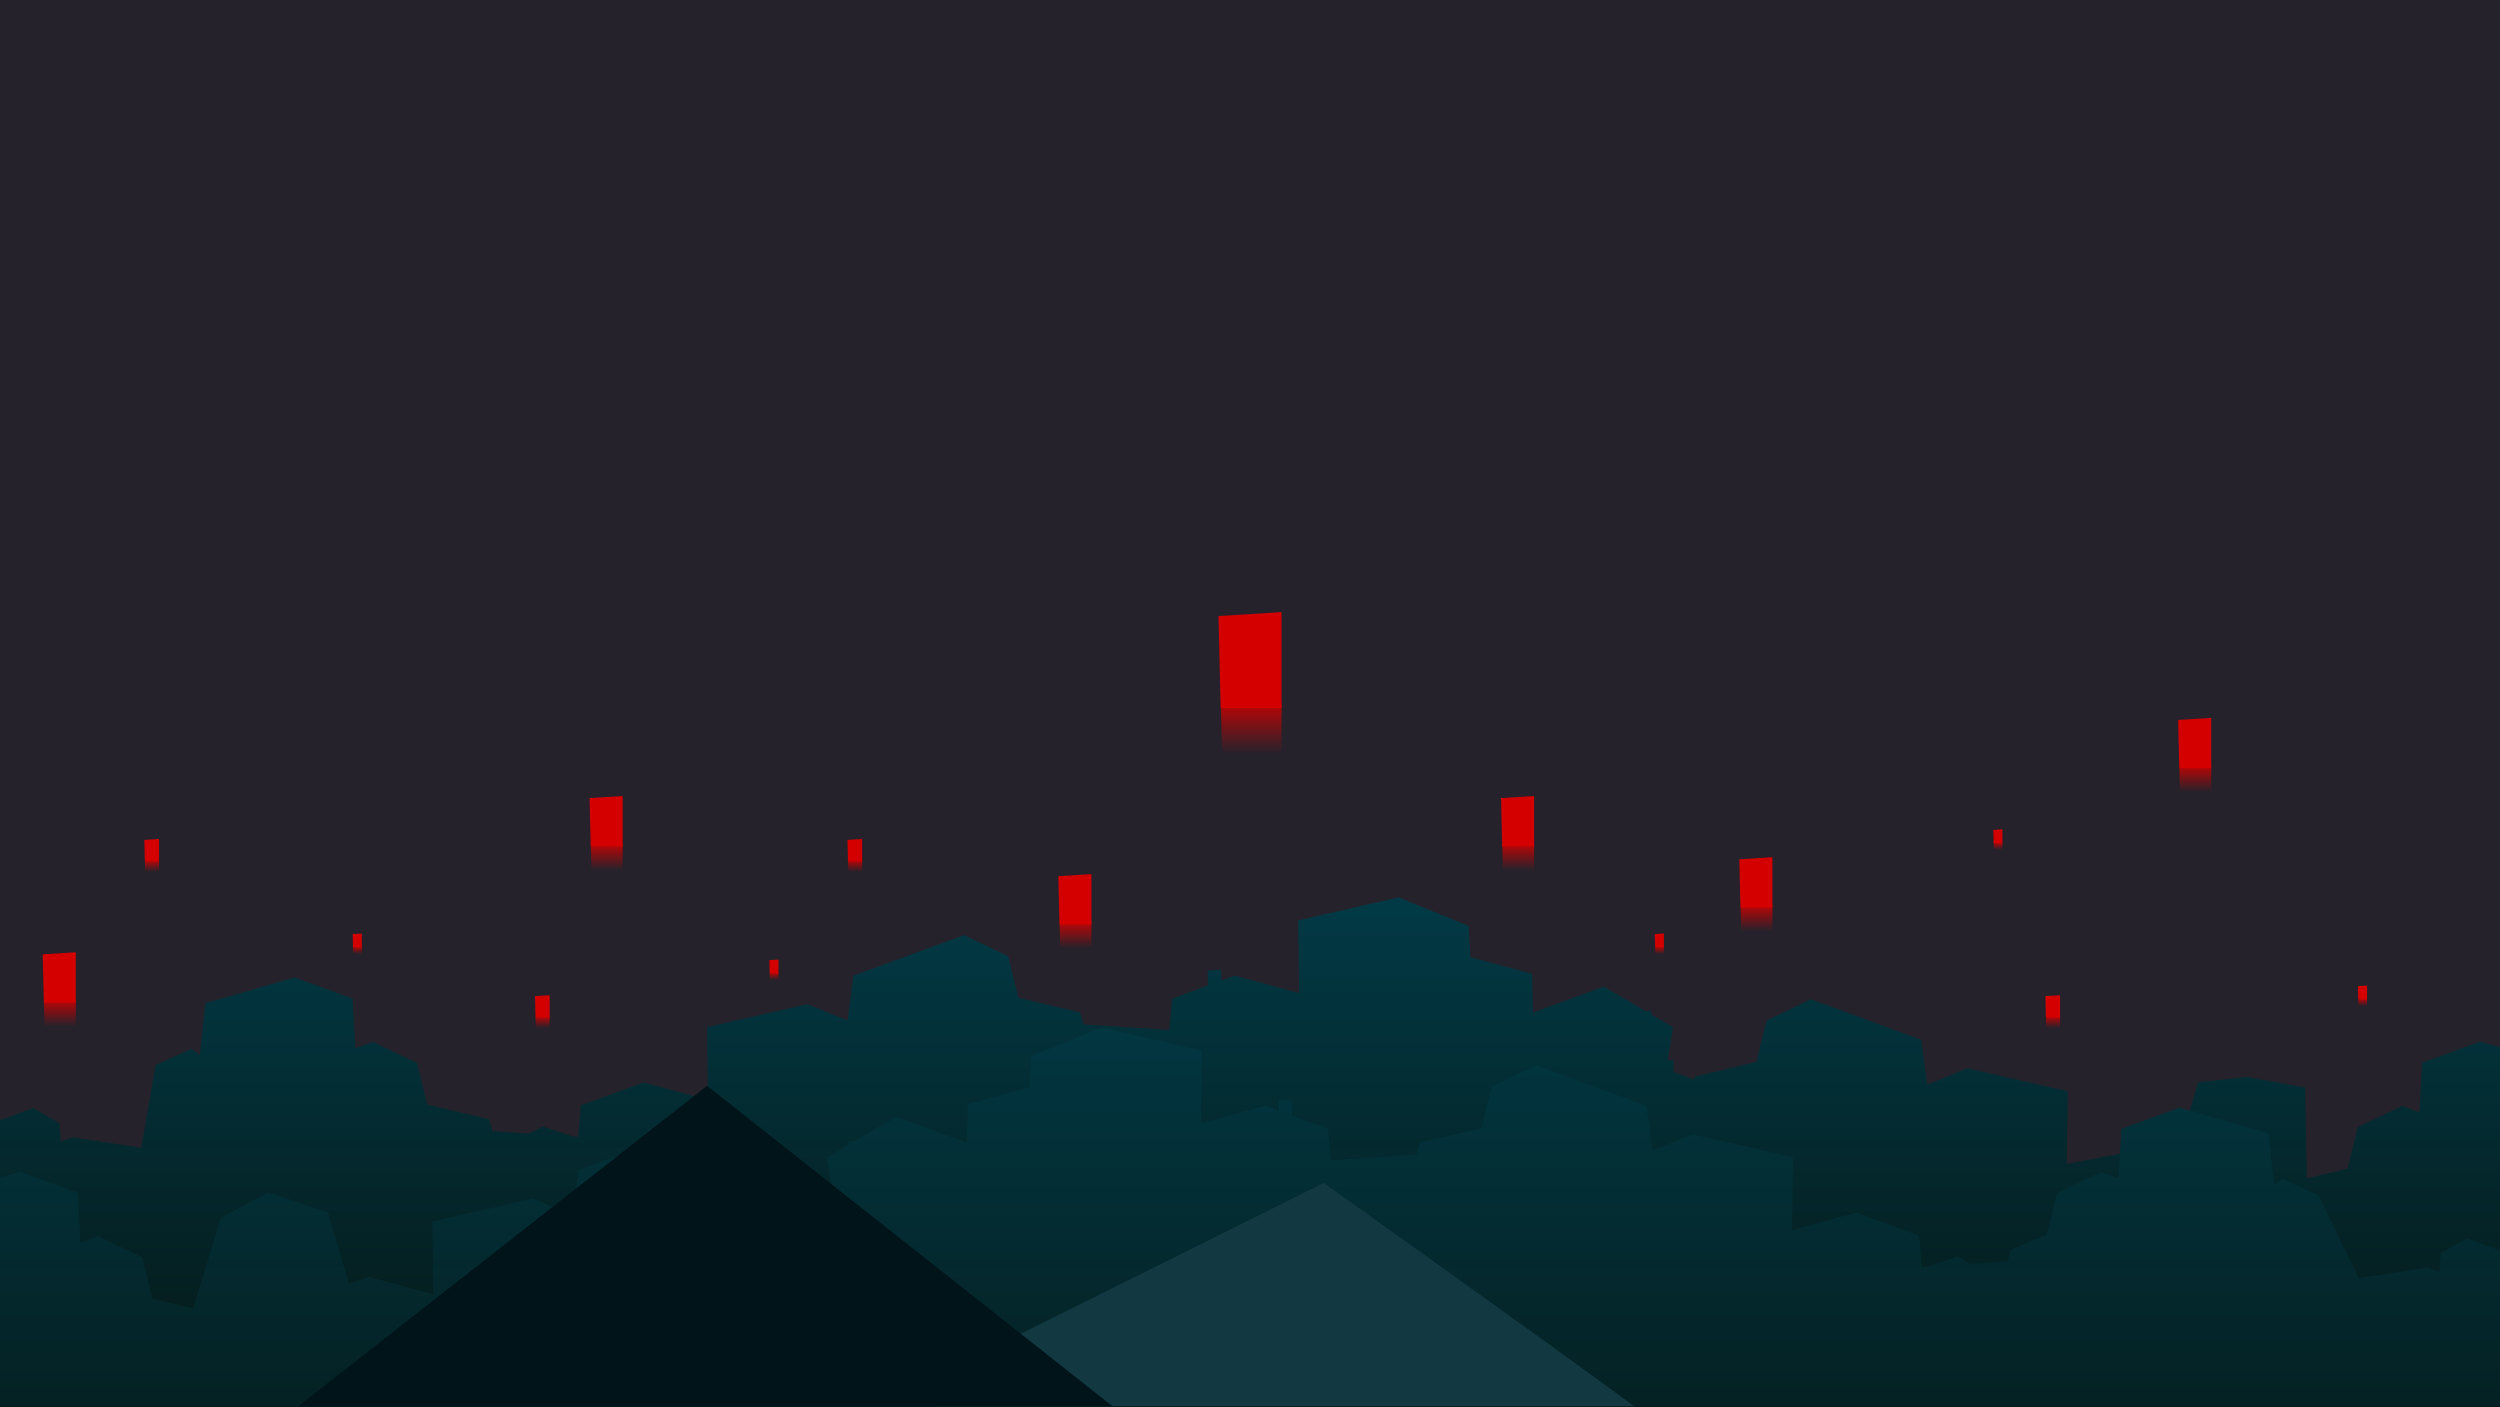
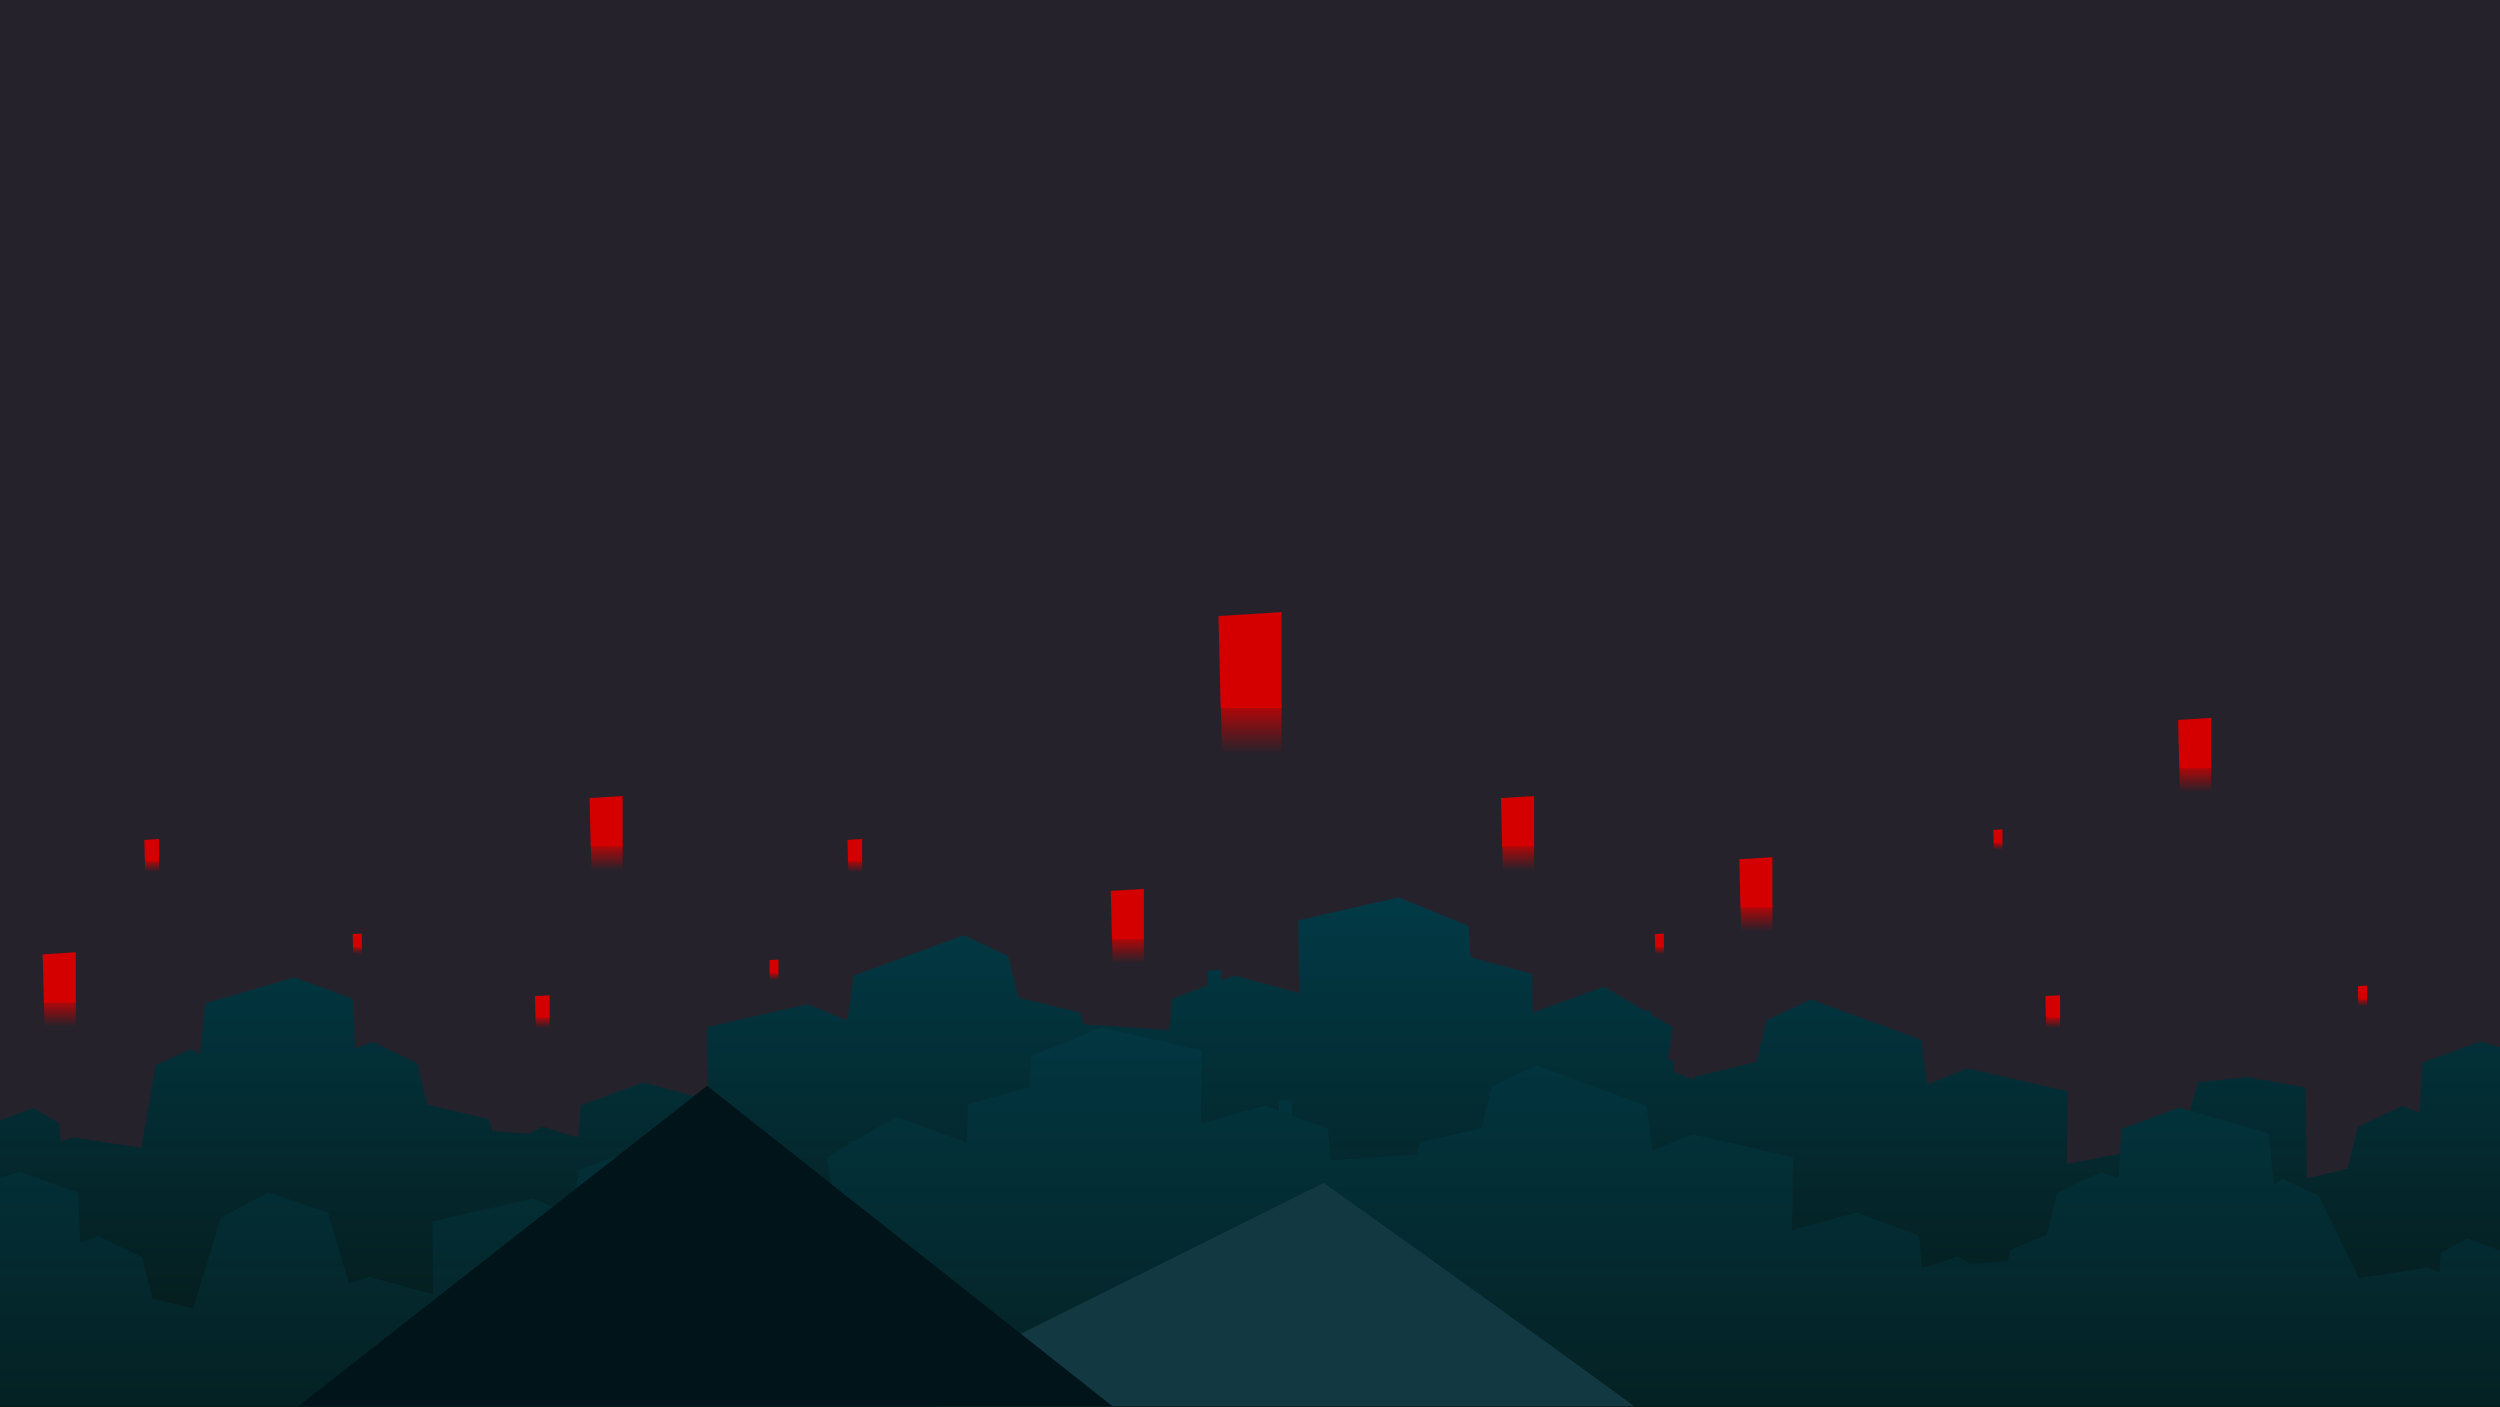
<svg xmlns="http://www.w3.org/2000/svg" xmlns:xlink="http://www.w3.org/1999/xlink" width="1920" height="1080" viewBox="0 0 508 285.75" version="1.1" id="svg8">
  <defs id="defs2">
    <linearGradient id="linearGradient927">
      <stop style="stop-color:#d40000;stop-opacity:1;" offset="0" id="stop923" />
      <stop style="stop-color:#d40000;stop-opacity:0;" offset="1" id="stop925" />
    </linearGradient>
    <linearGradient id="linearGradient1134">
      <stop style="stop-color:#004455;stop-opacity:1" offset="0" id="stop1130" />
      <stop style="stop-color:#061613;stop-opacity:1" offset="1" id="stop1132" />
    </linearGradient>
    <linearGradient id="linearGradient1373">
      <stop id="stop1369" offset="0" style="stop-color:#004455;stop-opacity:1" />
      <stop id="stop1371" offset="1" style="stop-color:#061613;stop-opacity:1" />
    </linearGradient>
    <linearGradient xlink:href="#linearGradient1373" id="linearGradient1215" x1="253.898" y1="156.699" x2="253.898" y2="297.987" gradientUnits="userSpaceOnUse" gradientTransform="translate(0,5.291663)" />
    <linearGradient xlink:href="#linearGradient1134" id="linearGradient1380" gradientUnits="userSpaceOnUse" gradientTransform="matrix(-1,0,0,1,508,-3.8417974e-6)" x1="253.898" y1="168.606" x2="253.898" y2="339.791" />
    <linearGradient xlink:href="#linearGradient927" id="linearGradient929" x1="224.94" y1="83.681" x2="224.94" y2="95.587" gradientUnits="userSpaceOnUse" gradientTransform="matrix(0.9612804,0,0,1,8.939341,0)" />
  </defs>
  <g id="layer1" transform="translate(0,-11.24997)" style="display:inline">
    <rect style="opacity:1;fill:#25222b;fill-opacity:1;stroke:none;stroke-width:0.265;stroke-miterlimit:4;stroke-dasharray:none;stroke-opacity:1" id="rect1111" width="508" height="285.75" x="-7.1054274e-15" y="11.25" />
    <g id="g1121" transform="translate(-646.642,85.725)">
      <path id="path934" d="m 151.581,217.967 9.226,-144.849 96.695,-51.426 5.77,-0.189 69.198,4.613 5.153,20.665 78.279,25.635 7.705,157.15 z" style="display:inline;opacity:1;fill:#103735;fill-opacity:1;stroke:none;stroke-width:0.265;stroke-miterlimit:4;stroke-dasharray:none;stroke-opacity:1" />
      <g transform="translate(0,1.5875)" id="g1114">
        <path style="opacity:1;fill:#0e302e;fill-opacity:1;stroke:none;stroke-width:0.265;stroke-miterlimit:4;stroke-dasharray:none;stroke-opacity:1" d="M 163.777,75.015 256.117,24.876 V 191.167 l -98.954,14.817 z" id="path1062" />
        <path style="opacity:1;fill:#103735;fill-opacity:1;stroke:none;stroke-width:1;stroke-miterlimit:4;stroke-dasharray:none;stroke-opacity:1" d="m 957.844,57.016 -10.979,5.959 -5.217,620.971 9.195,-1.377 z m -20.123,10.926 -10.947,5.943 -5.15,613.059 9.188,-1.375 z m -20.121,10.926 -10.918,5.928 -5.084,605.148 9.18,-1.375 z m -20.123,10.926 -10.887,5.91 -5.018,597.238 9.172,-1.373 z m -20.123,10.926 -10.854,5.895 -4.953,589.326 9.162,-1.371 z m -20.51,11.137 -10.834,5.883 -8.148,581.748 9.145,-1.369 z m -20.184,10.959 -10.805,5.867 -8.035,573.805 9.135,-1.367 z m -20.184,10.959 -10.773,5.852 -7.926,565.863 9.127,-1.367 z m -20.184,10.961 -10.744,5.832 -7.812,557.922 9.117,-1.365 z m -20.504,11.131 -10.717,5.82 -9.244,550.084 9.104,-1.363 z m -20.215,10.977 -10.686,5.803 -9.111,542.127 9.096,-1.361 z m -20.215,10.977 -10.654,5.787 -8.979,534.168 9.088,-1.361 z m -20.215,10.977 -10.625,5.77 -8.844,526.211 9.08,-1.359 z m -21.551,11.701 -10.609,5.762 -13.068,518.375 9.055,-1.355 z m -20.309,11.027 -10.578,5.744 -12.865,510.371 9.045,-1.354 z m -20.307,11.027 -10.549,5.727 -12.664,502.367 9.037,-1.354 z m -20.309,11.027 -10.518,5.711 -12.463,494.361 9.029,-1.352 z" transform="matrix(0.2645833,0,0,0.2645833,0,11.24997)" id="path1064" />
      </g>
      <path id="path937" transform="matrix(0.2645833,0,0,0.2645833,0,11.24997)" d="m 616.143,242.061 -26.416,2.732 v 8.199 l 13.166,10.934 -13.166,1.361 v 8.199 l 11.887,9.871 -13.887,1.436 v 8.199 l 13.166,10.934 -13.166,1.361 v 8.199 l 11.887,9.871 -13.887,1.436 v 8.199 l 13.166,10.934 -13.166,1.361 v 8.199 l 11.887,9.871 -13.887,1.436 v 8.199 l 13.166,10.934 -13.166,1.361 v 8.199 l 11.887,9.871 -13.887,1.436 v 8.199 l 13.166,10.934 -13.166,1.361 v 8.199 l 11.887,9.871 -13.887,1.436 v 8.199 l 13.166,10.934 -13.166,1.361 v 8.199 l 11.887,9.871 -13.887,1.436 v 8.199 l 13.166,10.934 -13.166,1.361 v 8.199 l 11.887,9.871 -13.887,1.436 v 8.199 l 13.166,10.934 -13.166,1.361 v 8.199 l 12.107,10.055 -12.107,1.252 v 8.199 l 13.166,10.934 -13.166,1.361 v 8.199 l 11.887,9.871 -13.887,1.436 v 8.199 l 13.166,10.934 -13.166,1.361 v 8.199 l 11.887,9.871 -13.887,1.438 v 8.197 l 13.166,10.934 -13.166,1.361 v 8.199 l 11.887,9.871 -13.887,1.438 v 8.197 l 13.166,10.934 -13.166,1.363 v 8.197 l 26.871,22.314 -0.285,-20.73 0.285,0.236 -0.295,-21.412 2.295,1.906 -0.283,-20.729 0.283,0.234 -0.293,-21.41 2.293,1.904 -0.283,-20.729 0.283,0.234 -0.293,-21.41 2.293,1.904 -0.283,-20.729 0.283,0.234 -0.27,-19.73 0.27,0.225 -0.283,-20.729 0.283,0.234 -0.293,-21.41 2.293,1.904 -0.283,-20.729 0.283,0.234 -0.293,-21.41 2.293,1.904 -0.283,-20.729 0.283,0.234 -0.293,-21.41 2.293,1.904 -0.283,-20.729 0.283,0.234 -0.293,-21.41 2.293,1.904 -0.283,-20.729 0.283,0.234 -0.293,-21.41 2.293,1.904 -0.283,-20.729 0.283,0.234 -0.293,-21.41 2.293,1.904 -0.283,-20.729 0.283,0.234 -0.293,-21.41 2.293,1.904 -0.283,-20.729 0.283,0.234 z" style="opacity:1;fill:#103735;fill-opacity:1;stroke:none;stroke-width:0.644;stroke-miterlimit:4;stroke-dasharray:none;stroke-opacity:1" />
    </g>
    <path style="opacity:1;fill:url(#linearGradient1215);fill-opacity:1;stroke:none;stroke-width:0.265;stroke-miterlimit:4;stroke-dasharray:none;stroke-opacity:1" d="m 284.188,193.593 -20.393,4.677 0.187,14.78 -13.096,-3.555 -2.729,1.004 v -2.207 l -2.76,0.173 0.072,3.022 -7.306,2.686 -0.561,6.361 -17.399,-1.122 -0.749,-2.432 -12.535,-2.993 -2.058,-8.419 -8.98,-4.303 -22.45,8.232 -1.215,9.117 -8.149,-3.324 -20.393,4.677 0.187,14.78 -13.096,-3.555 -12.722,4.677 -0.561,6.361 -1.14,-0.073 -6.046,-2.018 -2.721,1.452 -7.493,-0.483 -0.749,-2.432 -12.535,-2.993 -2.058,-8.419 -8.98,-4.303 -3.574,1.311 -0.531,-10.097 -11.787,-4.303 -18.147,5.238 -1.106,10.534 -1.721,-1.271 -7.276,3.307 -2.91,16.801 -13.891,-2.117 c 0,0 -1.839,0.599 -2.512,0.818 L 12.039,239.453 6.747,236.41 0,238.881 v 18.294 45.116 H 55.827 508 v -78.222 l -4.041,-1.166 -11.787,4.303 -0.531,10.097 -3.574,-1.311 -8.98,4.303 -2.058,8.419 -8.281,1.978 -0.35,-18.478 -11.819,-2.117 -9.923,1.068 -4.289,14.535 -4.013,-1.475 -18.388,3.555 0.187,-14.78 -20.393,-4.677 -8.149,3.324 -1.215,-9.117 -22.45,-8.232 -8.98,4.303 -2.058,8.419 -12.535,2.993 -0.186,0.605 -4.109,-1.575 0.055,-2.306 -1.227,-0.076 1.035,-6.688 -4.362,-2.559 0.016,-0.662 -1.282,-0.08 -8.404,-4.93 -14.406,5.238 -0.187,-7.857 -12.535,-3.368 -0.374,-6.361 z" id="path1207" />
    <path id="path1378" d="m 223.812,220.052 20.393,4.677 -0.187,14.78 13.096,-3.555 2.729,1.004 v -2.207 l 2.76,0.173 -0.072,3.022 7.306,2.686 0.561,6.361 17.399,-1.122 0.749,-2.432 12.535,-2.993 2.058,-8.419 8.98,-4.303 22.45,8.232 1.215,9.117 8.149,-3.324 20.393,4.677 -0.187,14.78 13.096,-3.555 12.722,4.677 0.561,6.361 1.14,-0.073 6.046,-2.018 2.721,1.452 7.493,-0.483 0.749,-2.432 7.243,-2.993 2.058,-8.419 8.98,-4.303 3.574,1.311 0.531,-10.097 11.787,-4.303 18.147,5.238 1.106,10.534 1.721,-1.271 7.276,3.307 8.202,16.801 13.891,-2.117 c 0,0 1.839,0.599 2.512,0.818 l 0.266,-3.728 5.292,-3.043 6.747,2.471 v 18.294 13.366 H 452.173 0 V 250.528 l 4.041,-1.166 11.787,4.303 0.531,10.097 3.574,-1.311 8.98,4.303 2.058,8.419 8.281,1.978 5.642,-18.478 9.574,-5.11 12.168,4.061 4.289,14.535 4.013,-1.475 13.096,3.555 -0.187,-14.78 20.393,-4.677 8.149,3.324 1.215,-9.117 22.45,-8.232 8.98,4.303 2.058,8.419 12.535,2.993 0.186,0.605 4.109,-1.575 -0.055,-2.306 1.227,-0.076 -1.035,-6.688 4.362,-2.559 -0.015,-0.662 1.282,-0.08 8.404,-4.93 14.406,5.238 0.187,-7.857 12.535,-3.368 0.374,-6.361 z" style="opacity:1;fill:url(#linearGradient1380);fill-opacity:1;stroke:none;stroke-width:0.265;stroke-miterlimit:4;stroke-dasharray:none;stroke-opacity:1" />
  </g>
  <g id="layer3" style="display:inline">
    <path transform="translate(0,-11.24997)" style="display:inline;opacity:1;fill:#123842;fill-opacity:1;stroke:none;stroke-width:0.201;stroke-miterlimit:4;stroke-dasharray:none;stroke-opacity:1" d="m 268.976,251.625 -66.645,33.181 -12.023,12.194 h 141.747 c -15.341,-11.388 -63.079,-45.375 -63.079,-45.375 z" id="rect919" />
    <path transform="translate(0,-11.24997)" style="display:inline;opacity:1;fill:#00141a;fill-opacity:1;stroke:none;stroke-width:0.225;stroke-miterlimit:4;stroke-dasharray:none;stroke-opacity:1" d="M 143.684,231.893 60.599,297 H 226.062 Z" id="rect914" />
  </g>
  <g id="layer2" style="display:inline">
    <g id="g1291" transform="matrix(0.6769792,0,0,0.6769792,-441.4549,7.243879)" style="display:inline;fill:#d40000;fill-opacity:1">
      <path id="path1065" transform="matrix(0.2645833,0,0,0.2645833,0,11.24997)" d="m 1843.314,382.857 -258.053,12.857 3.393,113.59 L 1609.25,479.5 c 0,0 5.5,-36.5 5.25,-37.5 -0.25,-1 -3.75,-21.75 -3.75,-21.75 l -1,-12.5 3.5,13.5 c 0,0 4.75,24 4.5,25.5 -0.25,1.5 -7.5,34.5 -7.5,34.5 l -21.455,32.785 2.49,83.381 L 1632,610 1655.527,561.055 1655.125,560.25 c 0.125,-1.5 -1.625,-15.875 -1.75,-17.625 -0.125,-1.75 -1.125,-7.5 -1.125,-7.5 l 4.817,13.128 7.139,7.703 11.596,-0.254 1.572,-3.076 c 0,0 1.75,-12.625 1.25,-14.375 -0.5,-1.75 -5.25,-14.25 -5.625,-14.75 -0.375,-0.5 -4.875,-5.125 -4.875,-5.125 l 7.25,4.875 5.125,14.875 -0.875,14.75 0.375,1.625 2.5,1.5 7.5,-2 3.125,-8.875 -1.875,10.75 -8.625,3.125 -1.853,0.898 c 5.077,7.836 33.251,51.302 33.228,50.602 l 17.348,-1.85 c -1.167,-5.007 -7.068,-28.928 -7.068,-28.928 l -24.041,-46.67 c 0,0 20.859,-43.486 21.213,-44.9 0.353,-1.414 5.656,-26.871 5.656,-26.871 l -0.351,-15.557 3.889,16.617 -4.951,30.406 -20.506,39.244 3.184,13.789 5.881,9.229 c 3.702,-0.752 15.998,-2.51 15.998,-2.51 l 23.5,-24.25 6.25,-17 -5,19.25 -22.5,23.75 -16.846,2.959 15.697,24.635 6.01,29.344 -2.16,-0.404 c 0.912,1.176 2.299,2.967 2.299,2.967 l 12.75,13 23.5,-9.75 2.373,-13.127 9.471,-1.01 c 1.361,-2.913 5.154,-9.529 5.154,-9.529 l 9.016,-11.844 9.545,-12.904 0.178,-7.248 1.592,10.43 -14.674,19.799 -1.9,12.795 29.996,10.139 18.814,-12.811 v -49.824 l -14.383,-11.742 c 0,0 -18.738,-41.365 -19.445,-42.779 -0.707,-1.414 -12.375,-33.941 -12.375,-33.941 l -0.707,-22.627 3.889,23.334 12.375,32.881 18.738,39.598 11.908,10.014 z" style="opacity:1;fill:#d40000;fill-opacity:1;stroke:none;stroke-width:1.12px;stroke-linecap:butt;stroke-linejoin:miter;stroke-opacity:1" />
      <path id="path1169" transform="matrix(0.2645833,0,0,0.2645833,0,11.24997)" d="m 1672,569 -2.652,1.639 5.152,6.611 -0.25,8.125 2.375,10.125 -4.5,-8.125 0.5,-9.75 -6.404,-5.057 -1.871,1.156 -1.402,2.105 -4.092,11.678 2.894,7.117 6.25,8.375 7.75,5.875 -9.25,-4.625 -9.697,-10.881 L 1649.75,613.5 1680,629 l 23.5,-15.75 z" style="opacity:1;fill:#d40000;fill-opacity:1;stroke:none;stroke-width:1;stroke-miterlimit:4;stroke-dasharray:none;stroke-opacity:1" />
      <path id="path1171" d="m 458.324,196.921 1.918,-2.977 3.506,-0.463 3.903,3.638 -4.299,7.607 -3.44,-2.58 z" style="opacity:1;fill:#d40000;fill-opacity:1;stroke:none;stroke-width:0.265;stroke-miterlimit:4;stroke-dasharray:none;stroke-opacity:1" />
      <path id="path1173" d="m 430.684,178.846 2.432,-1.777 3.929,-0.935 7.203,4.209 -1.31,8.045 -4.771,2.806 -4.21,-1.777 z" style="opacity:1;fill:#d40000;fill-opacity:1;stroke:none;stroke-width:0.265;stroke-miterlimit:4;stroke-dasharray:none;stroke-opacity:1" />
      <path id="path1175" d="m 477.17,179.228 -3.461,6.455 2.993,2.339 4.397,2.432 2.619,-5.893 -3.742,-3.368 z" style="opacity:1;fill:#d40000;fill-opacity:1;stroke:none;stroke-width:0.265;stroke-miterlimit:4;stroke-dasharray:none;stroke-opacity:1" />
      <path id="path1183" d="m 445.492,202.213 c -0.066,0.331 -1.257,1.852 -1.257,1.852 l 0.794,1.521 1.786,-0.463 0.397,-1.257 z" style="opacity:1;fill:#d40000;fill-opacity:1;stroke:none;stroke-width:0.265;stroke-miterlimit:4;stroke-dasharray:none;stroke-opacity:1" />
    </g>
    <g id="g933" transform="translate(29.53263,57.58838)">
      <path style="opacity:1;fill:#d40000;stroke:none;stroke-width:0.062px;stroke-linecap:butt;stroke-linejoin:miter;stroke-opacity:1" d="m 218.061,67.595 12.812,-0.801 v 19.486 h -12.368 z" id="path919" />
      <path id="path921" d="m 218.557,86.116 12.316,-0.801 V 104.801 h -11.889 z" style="opacity:1;fill:url(#linearGradient929);fill-opacity:1;stroke:none;stroke-width:0.061px;stroke-linecap:butt;stroke-linejoin:miter;stroke-opacity:1" />
    </g>
    <use x="0" y="0" xlink:href="#g933" id="use935" transform="matrix(0.5250392,0,0,0.5250392,223.4307,108.8784)" width="100%" height="100%" />
    <use height="100%" width="100%" transform="matrix(0.5250392,0,0,0.5250392,312.5953,80.56799)" id="use937" xlink:href="#g933" y="0" x="0" />
    <use x="0" y="0" xlink:href="#g933" id="use939" transform="matrix(0.2326547,0,0,0.2326547,358.0213,173.2918)" width="100%" height="100%" />
    <use height="100%" width="100%" transform="matrix(0.2326547,0,0,0.2326547,51.10451,173.2918)" id="use941" xlink:href="#g933" y="0" x="0" />
    <use x="0" y="0" xlink:href="#g933" id="use943" transform="matrix(0.2326547,0,0,0.2326547,114.6045,141.5417)" width="100%" height="100%" />
    <use height="100%" width="100%" transform="matrix(0.2326547,0,0,0.2326547,-28.27049,141.5417)" id="use945" xlink:href="#g933" y="0" x="0" />
    <use x="0" y="0" xlink:href="#g933" id="use947" transform="matrix(0.5250392,0,0,0.5250392,175.0118,96.44299)" width="100%" height="100%" />
-     <use height="100%" width="100%" transform="matrix(0.5250392,0,0,0.5250392,85.05346,112.318)" id="use949" xlink:href="#g933" y="0" x="0" />
+     <use height="100%" width="100%" transform="matrix(0.5250392,0,0,0.5250392,95.71751,115.3114)" id="use949" xlink:href="#g933" y="0" x="0" />
    <use x="0" y="0" xlink:href="#g933" id="use951" transform="matrix(0.5250392,0,0,0.5250392,-10.19655,96.44299)" width="100%" height="100%" />
    <use x="0" y="0" xlink:href="#g933" id="use955" transform="matrix(0.5250392,0,0,0.5250392,-121.3216,128.193)" width="100%" height="100%" />
    <use x="0" y="0" xlink:href="#g933" id="use957" transform="matrix(0.1448902,0,0,0.1448902,35.79279,171.6687)" width="100%" height="100%" />
    <use height="100%" width="100%" transform="matrix(0.1448902,0,0,0.1448902,120.4595,176.9604)" id="use959" xlink:href="#g933" y="0" x="0" />
    <use x="0" y="0" xlink:href="#g933" id="use961" transform="matrix(0.1448902,0,0,0.1448902,300.3763,171.6687)" width="100%" height="100%" />
    <use height="100%" width="100%" transform="matrix(0.1448902,0,0,0.1448902,369.168,150.5021)" id="use963" xlink:href="#g933" y="0" x="0" />
    <use x="0" y="0" xlink:href="#g933" id="use965" transform="matrix(0.1448902,0,0,0.1448902,443.2513,182.2521)" width="100%" height="100%" />
  </g>
</svg>
